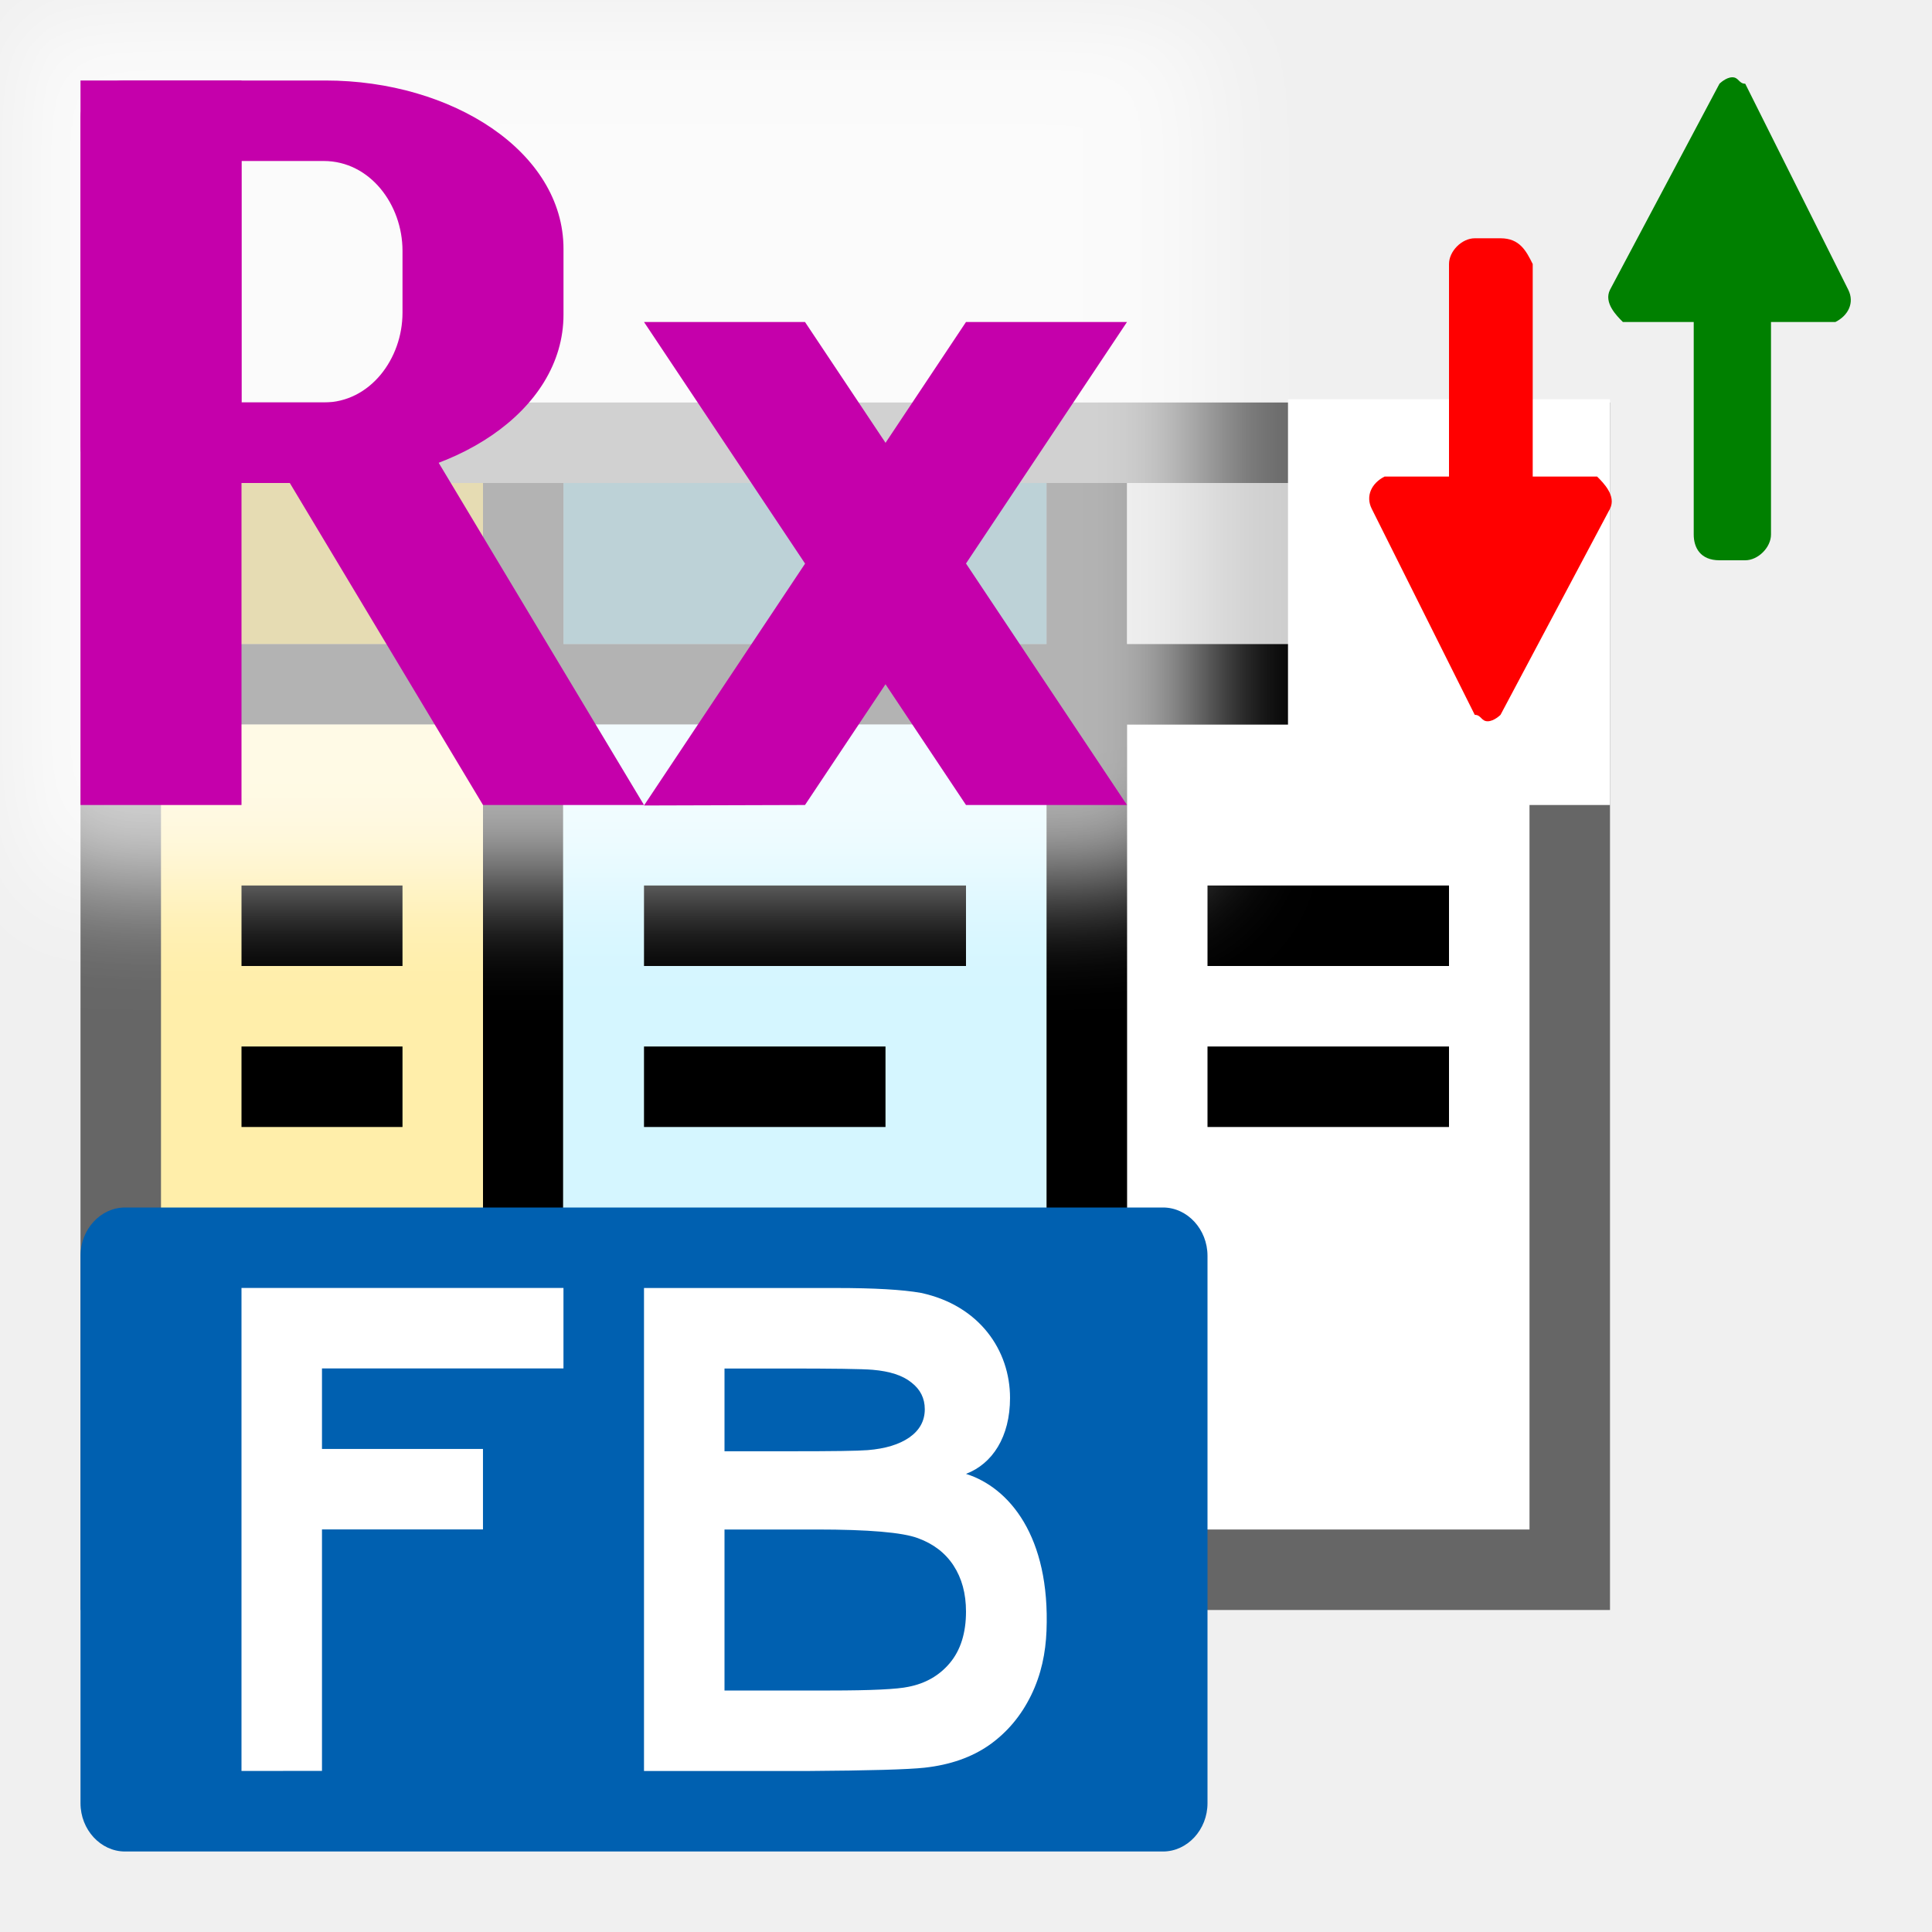
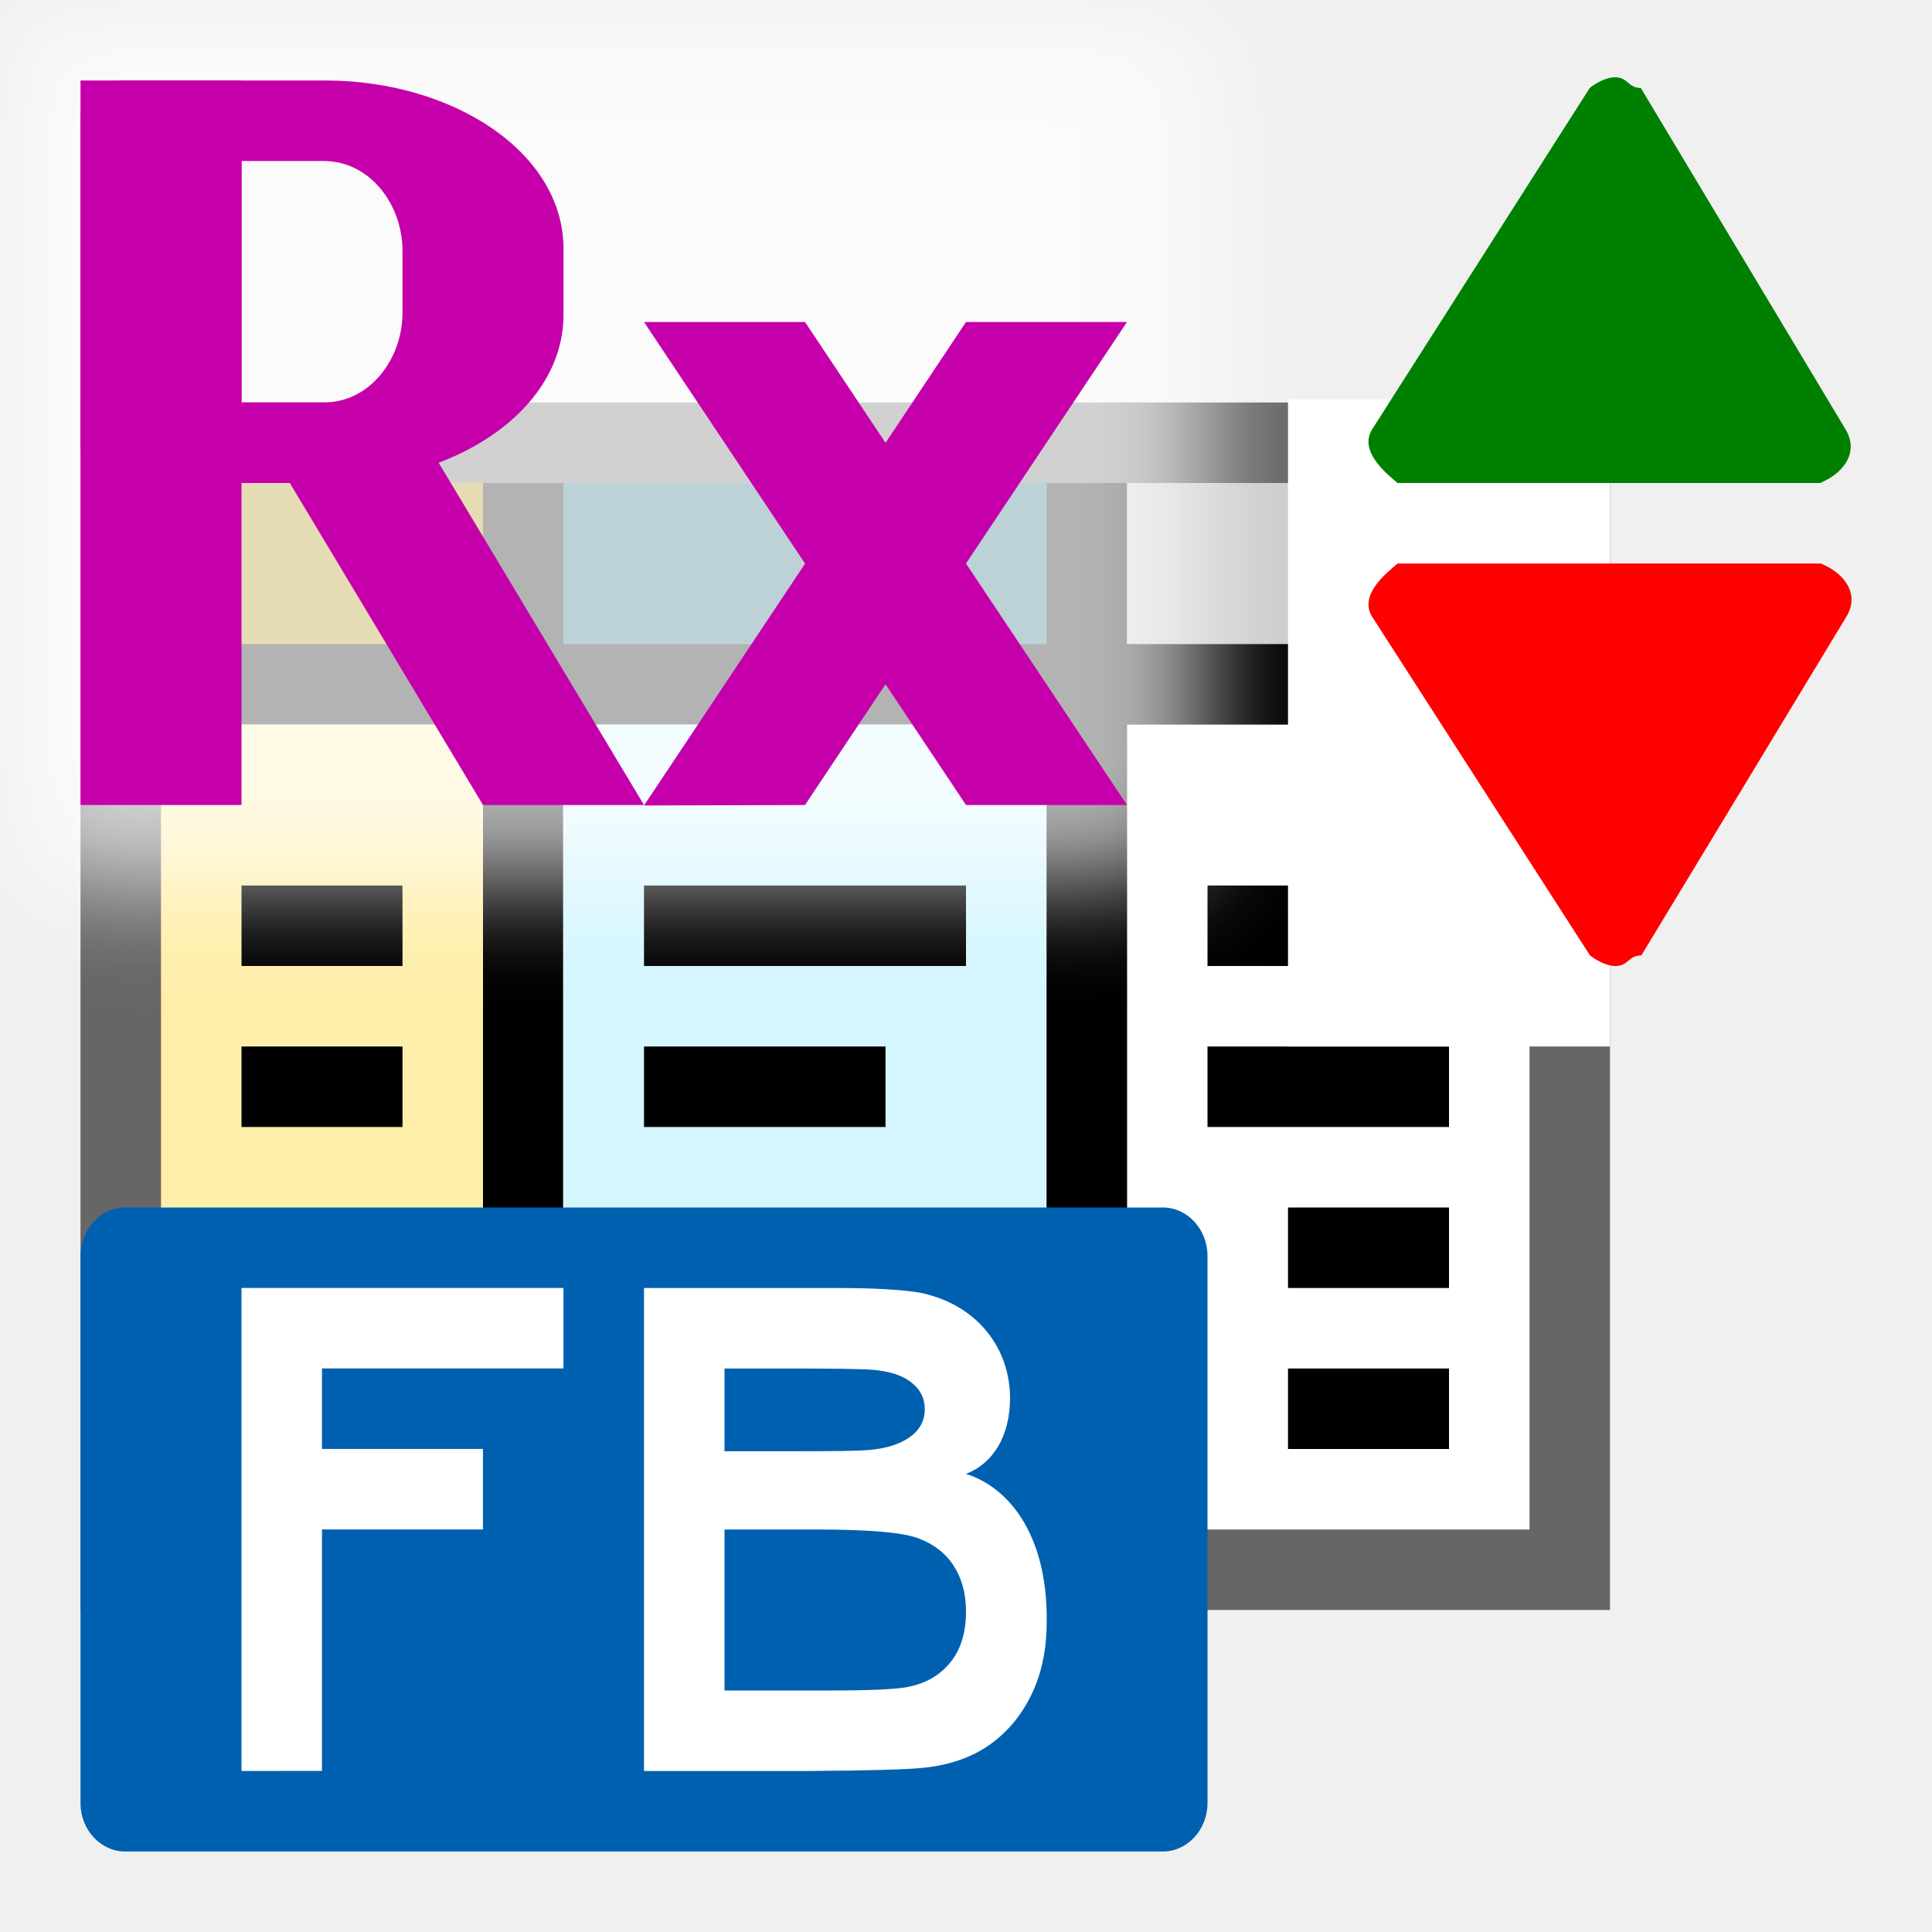
<svg xmlns="http://www.w3.org/2000/svg" width="24" height="24" viewBox="0 0 24 24" version="1.1" id="svg862">
  <defs id="defs856">
    <filter style="color-interpolation-filters:sRGB" id="filter906" x="-0.104" width="1.208" y="-0.142" height="1.284">
      <feGaussianBlur stdDeviation="0.52" id="feGaussianBlur908" />
    </filter>
    <pattern y="0" x="0" height="6" width="6" patternUnits="userSpaceOnUse" id="EMFhbasepattern" />
  </defs>
  <g transform="translate(0,-308.3)" id="layer1" style="display:none">
    <path id="rect1409" d="m 0,308.3 h 24 v 24 H 0 Z" style="fill:#f4e3d7;fill-opacity:0.939;stroke-width:1.455" />
  </g>
  <g id="layer3" transform="translate(0,-24)" style="display:none">
    <path id="path884" d="M 0,27 V 27.357 42 H 24 V 27 Z" style="color:#000000;fill:#808080;stroke-width:0.591" />
    <path id="rect836" d="M 0,28 H 21 V 41 H 0 Z" style="color:#000000;fill:#e6e6e6;stroke-width:0.553" />
    <path id="rect836-8" d="m 23,28 h 1 v 13 h -1 z" style="color:#000000;fill:#e6e6e6;stroke-width:0.121" />
    <path id="rect901" d="m 21,28 h 1 v 13 h -1 z" style="fill:#4d4d4d;fill-opacity:0.939;stroke-width:1.202" />
    <path id="rect901-0" d="m 22,28 h 1 v 13 h -1 z" style="fill:#ffffff;fill-opacity:0.939;stroke-width:1.202" />
  </g>
  <g id="layer4">
    <path style="fill:#666666;stroke-width:2.814;stroke-miterlimit:1" d="M 1,5 H 20 V 20 H 1 Z" id="rect927" />
    <path id="path865" d="m 14,9 h 5 v 10 h -5 z" style="fill:#ffffff;stroke-width:0.328" />
    <path id="path867" d="M 6,6 H 7 V 19 H 6 Z" style="fill:#000000;stroke-width:0.92" />
    <path id="path869" d="m 13,6 h 1 v 13 h -1 z" style="fill:#000000;stroke-width:0.859" />
    <path id="path871" d="M 19,8 V 9 H 2 V 8 Z" style="fill:#000000;stroke-width:0.75" />
    <path id="path873-5" d="m 18,11 v 1 h -3 v -1 z" style="fill:#000000;stroke-width:0.722" />
    <path id="path875" d="m 18,13 v 1 h -3 v -1 z" style="fill:#000000;stroke-width:0.722" />
    <path id="path879" d="M 6.995,9 H 13 V 19 H 6.995 Z" style="fill:#d5f6ff;stroke-width:0.646" />
    <path id="path881" d="m 12,11 v 1 H 8 v -1 z" style="fill:#000000;stroke-width:0.646" />
    <path id="path883" d="m 11,13 v 1 H 8 v -1 z" style="fill:#000000;stroke-width:0.722" />
    <path id="path885-5" d="M 2,9 H 6 V 19 H 2 Z" style="fill:#ffeeaa;stroke-width:0.72" />
    <path id="path887" d="m 5,11 v 1 H 3 v -1 z" style="fill:#000000;stroke-width:0.648" />
    <path id="path889" d="m 5,13 v 1 H 3 v -1 z" style="fill:#000000;stroke-width:0.648" />
    <path id="path891" d="M 2,6 H 6 V 8 H 2 Z" style="fill:#aa8800;stroke-width:0.754" />
    <path id="path893" d="m 7,6 h 6 V 8 H 7 Z" style="fill:#216778;stroke-width:0.707" />
    <path id="path895" d="m 14,6 h 5 v 2 h -5 z" style="fill:#cccccc;stroke-width:0.791" />
+     <path id="path875-7" d="m 18,15 v 1 h -2 v -1 z" style="fill:#000000;stroke-width:0.589" />
+     <path id="path875-9" d="m 18,17 v 1 h -2 v -1 z" style="fill:#000000;stroke-width:0.589" />
  </g>
  <g id="layer6" transform="translate(0,-24)">
    <path style="color:#000000;fill:#0060b0;stroke-width:0.384;stroke-linejoin:round" d="M 1.553,39 C 1.25,39 1,39.271 1,39.6 v 6.8 C 1,46.729 1.25,47 1.553,47 H 14.447 C 14.75,47 15,46.729 15,46.4 V 39.6 C 15,39.271 14.75,39 14.447,39 Z" id="path1142" />
  </g>
  <g id="layer7" transform="translate(0,-24)">
    <g aria-label="F" transform="scale(0.9861394,1.014055)" style="font-size:8.266px;font-family:Arial;-inkscape-font-specification:Arial;letter-spacing:0px;word-spacing:0px;fill:#ffffff;stroke-width:0.443" id="text855">
      <path d="m 3.042,45.362 v -5.917 h 4.056 l -1e-7,0.986 H 4.056 v 0.986 h 2.028 v 0.986 H 4.056 v 2.958 z" id="path863" />
    </g>
    <g aria-label="B" transform="scale(0.997418,1.002589)" style="font-size:8.36px;font-family:Arial;-inkscape-font-specification:Arial;letter-spacing:0px;word-spacing:0px;fill:#ffffff;stroke-width:0.448" id="text859">
      <path d="m 8,16 v 6 h 2.031 c 0.768,-0.005 1.252,-0.019 1.453,-0.041 0.32,-0.035 0.589,-0.13 0.807,-0.283 C 12.511,21.52 12.684,21.315 12.809,21.059 12.936,20.799 12.989,20.532 13,20.26 c 0.047,-1.175 -0.464,-1.782 -1,-1.951 0.328,-0.125 0.547,-0.459 0.547,-0.943 0,-0.592 -0.38,-1.149 -1.105,-1.305 C 11.211,16.02 10.859,16 10.387,16 Z m 1,1 h 0.74 c 0.606,0 0.972,0.005 1.1,0.016 0.215,0.018 0.375,0.071 0.482,0.158 0.11,0.085 0.166,0.195 0.166,0.332 0,0.144 -0.064,0.261 -0.191,0.35 -0.125,0.087 -0.297,0.14 -0.518,0.158 -0.122,0.01 -0.434,0.014 -0.936,0.014 H 9 Z m 0,2 h 1.145 c 0.645,0 1.064,0.036 1.256,0.107 0.195,0.071 0.343,0.185 0.445,0.342 C 11.948,19.606 12,19.795 12,20.02 c 0,0.265 -0.067,0.479 -0.201,0.639 -0.131,0.156 -0.303,0.254 -0.514,0.295 C 11.148,20.984 10.824,21 10.312,21 H 9 Z" transform="matrix(1.002589,0,0,0.997418,0,23.93803)" id="path873" />
    </g>
  </g>
  <g id="layer5">
-     <path id="path889-8" d="m 16,4.96 h 4 V 10 H 16 Z" style="fill:#ffffff" />
+     <path id="path889-8" d="m 16,4.96 h 4 V 13 H 16 Z" style="fill:#ffffff;stroke-width:1.263" />
  </g>
-   <g id="layer8">
-     <path id="path891-7" d="m 21.52,0.96 c -0.08,0 -0.16,0.08 -0.16,0.08 l -1.36,2.56 c -0.08,0.16 0.08,0.32 0.16,0.4 h 0.08 2.56 c 0.16,-0.08 0.24,-0.24 0.16,-0.4 l -1.28,-2.56 c -0.08,0 -0.08,-0.08 -0.16,-0.08 z" style="fill:#008000" />
-     <path id="path893-2" d="m 21.36,2.96 c -0.24,0 -0.32,0.16 -0.32,0.32 v 3.36 c 0,0.16 0.08,0.32 0.32,0.32 h 0.32 c 0.16,0 0.32,-0.16 0.32,-0.32 V 3.28 c 0,-0.16 -0.16,-0.32 -0.32,-0.32 z" style="fill:#008000" />
-     <path id="path895-2" d="m 18.48,8.96 c -0.08,0 -0.08,-0.08 -0.16,-0.08 L 17.04,6.32 c -0.08,-0.16 0,-0.32 0.16,-0.4 h 0.08 2.56 c 0.08,0.08 0.24,0.24 0.16,0.4 l -1.36,2.56 c 0,0 -0.08,0.08 -0.16,0.08 z" style="fill:#ff0000" />
-     <path id="path897" d="m 18.32,6.96 c -0.16,0 -0.32,-0.16 -0.32,-0.32 V 3.28 c 0,-0.16 0.16,-0.32 0.32,-0.32 h 0.32 c 0.24,0 0.32,0.16 0.4,0.32 v 3.36 c -0.08,0.16 -0.16,0.32 -0.4,0.32 z" style="fill:#ff0000" />
+   <g id="g880">
+     <path style="fill:#008000;stroke-width:1.816" d="m 20.066,0.96 c -0.159,0 -0.318,0.133 -0.318,0.133 L 17.043,5.337 C 16.884,5.602 17.202,5.867 17.361,6 h 0.159 5.09 c 0.318,-0.133 0.477,-0.398 0.318,-0.663 l -2.545,-4.244 c -0.159,0 -0.159,-0.133 -0.318,-0.133 z" id="path872" />
+     <path style="fill:#ff0000;stroke-width:1.81" d="m 20.07,12 c -0.159,0 -0.319,-0.132 -0.319,-0.132 L 17.043,7.658 C 16.884,7.395 17.203,7.132 17.362,7 h 0.159 5.098 c 0.319,0.132 0.478,0.395 0.319,0.658 l -2.549,4.211 C 20.229,11.868 20.229,12 20.07,12 Z" id="path872-6" />
  </g>
  <g id="g1156" transform="translate(0,-24)" style="display:none">
    <path id="path1144" d="m 17.498,29 a 0.333,0.333 0 0 0 -0.277,0.152 l -2.167,3.333 A 0.333,0.333 0 0 0 15.333,33 h 0.073 4.261 a 0.333,0.333 0 0 0 0.279,-0.515 l -2.167,-3.333 a 0.333,0.333 0 0 0 -0.281,-0.152 z" style="color:#000000;fill:#008000;stroke-width:0.667;stroke-linejoin:round" />
    <path id="path1150" d="m 17.498,38 a 0.333,0.333 0 0 1 -0.277,-0.152 l -2.167,-3.333 a 0.333,0.333 0 0 1 0.279,-0.515 h 0.073 4.261 a 0.333,0.333 0 0 1 0.279,0.515 l -2.167,3.333 a 0.333,0.333 0 0 1 -0.281,0.152 z" style="color:#000000;fill:#ff0000;stroke-width:0.667;stroke-linejoin:round" />
  </g>
  <g id="layer2" transform="translate(0,-24)">
    <path transform="matrix(1.25,0,0,1.25,-10,-47)" style="opacity:0.7;fill:#ffffff;fill-rule:evenodd;stroke-width:0.8;stroke-linejoin:round;paint-order:fill markers stroke;filter:url(#filter906)" d="m 8.8,56.8 h 10.4 c 0.443,0 0.8,0.357 0.8,0.8 v 7.2 c 0,0.443 -0.357,0.8 -0.8,0.8 H 8.8 C 8.357,65.6 8,65.243 8,64.8 v -7.2 c 0,-0.443 0.357,-0.8 0.8,-0.8 z" id="rect957" />
    <path style="color:#000000;fill:#c500ab;fill-rule:evenodd;stroke-width:0.994;stroke-linejoin:round;paint-order:fill markers stroke" d="M 1.543,25 A 0.544,0.454 0 0 0 1,25.453 v 4.094 A 0.544,0.454 0 0 0 1.543,30 h 2.5 C 5.618,30 7,29.114 7,27.908 V 27.092 C 7,25.886 5.618,25 4.043,25 Z M 3,26 H 4.021 C 4.597,26 5,26.543 5,27.115 v 0.77 C 5,28.457 4.597,29 4.021,29 H 3 Z" id="path923" />
    <path style="color:#000000;fill:#c500ab;stroke-width:1.414px" d="m 1,25 v 9 h 2 v -9 z" id="path926" />
    <path style="color:#000000;fill:#c500ab;stroke-width:1px" d="m 3,29 3,5 H 8 L 5,29 Z" id="path926-3" />
    <path style="color:#000000;fill:#c500ab;stroke-width:1px" d="m 12,28 -4,6.006 2,-0.006 4,-6 z" id="path946" />
    <path id="path950" d="m 10,28 4,6 -2,-4.1e-5 -4,-6 z" style="color:#000000;fill:#c500ab;stroke-width:1px" />
  </g>
</svg>
